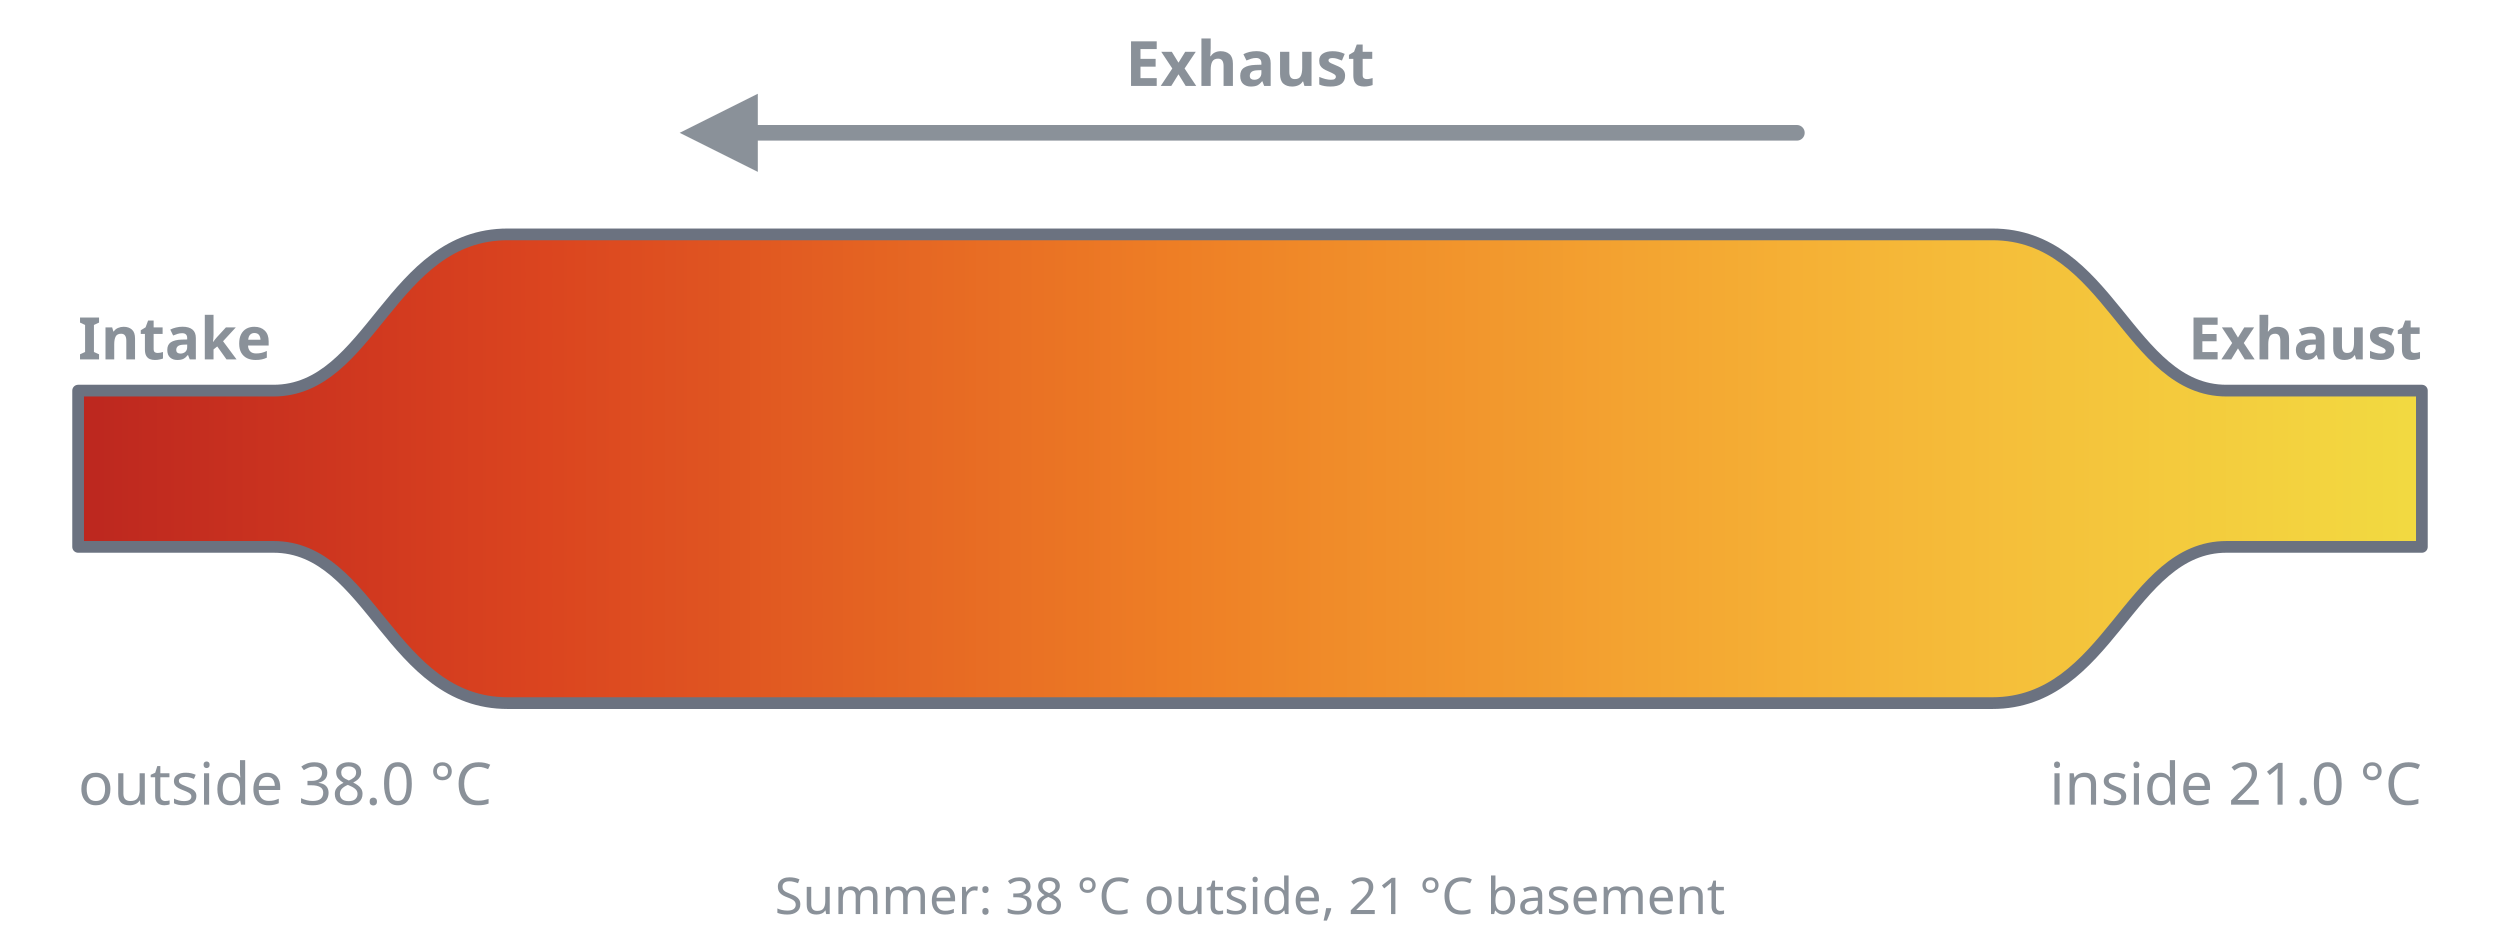
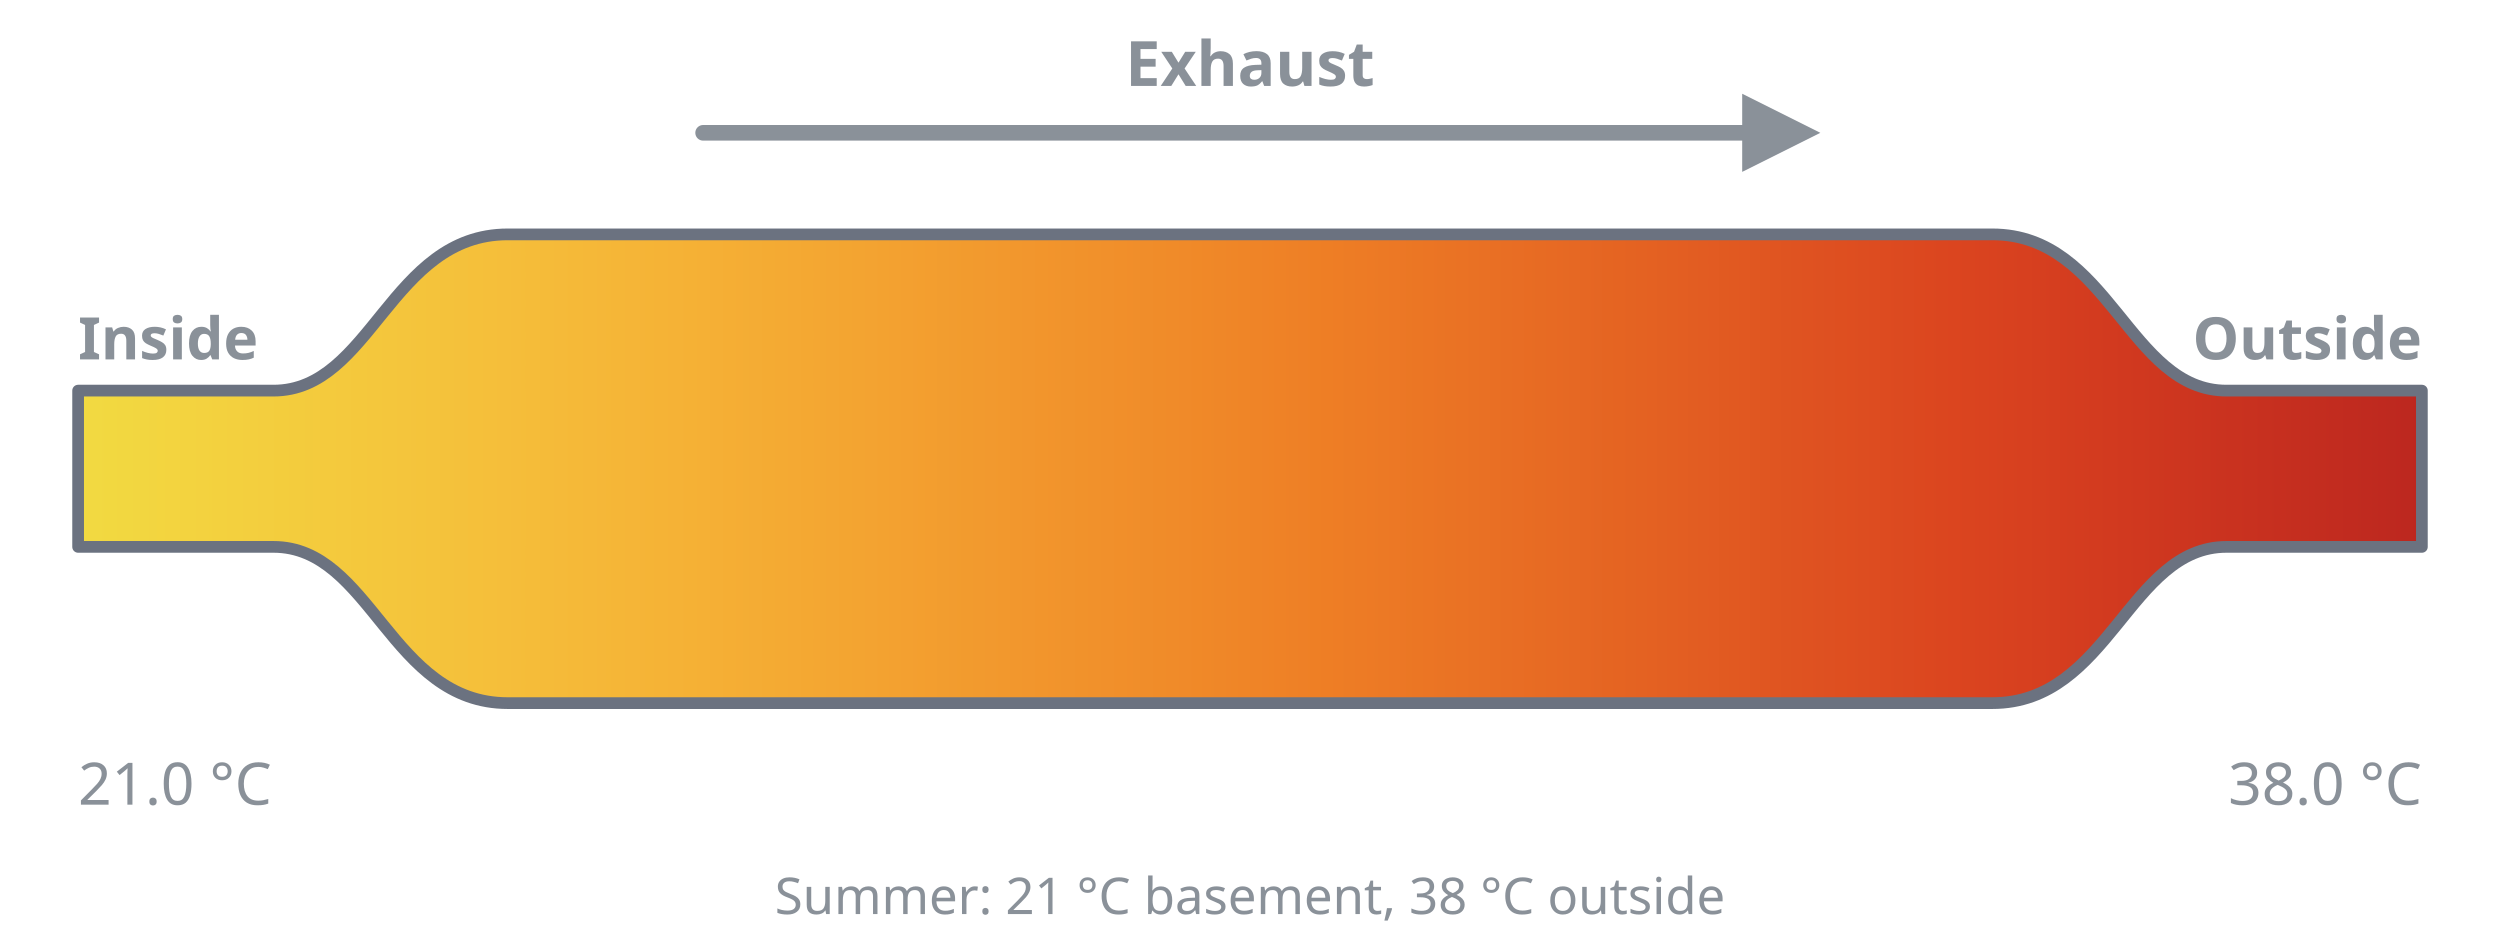
<svg xmlns="http://www.w3.org/2000/svg" viewBox="0 0 640 240" width="640" height="240" font-family="sans-serif">
  <defs>
    <linearGradient id="temp" x1="20" y1="0" x2="620" y2="0" gradientUnits="userSpaceOnUse">
-       <stop offset="0.000" stop-color="#bc271f" />
-       <stop offset="0.067" stop-color="#c7301f" />
-       <stop offset="0.133" stop-color="#d23a1f" />
-       <stop offset="0.200" stop-color="#db451f" />
-       <stop offset="0.267" stop-color="#df5321" />
-       <stop offset="0.333" stop-color="#e46222" />
-       <stop offset="0.400" stop-color="#e97024" />
-       <stop offset="0.467" stop-color="#ee7e25" />
-       <stop offset="0.533" stop-color="#f08b29" />
-       <stop offset="0.600" stop-color="#f2972d" />
-       <stop offset="0.667" stop-color="#f3a431" />
-       <stop offset="0.733" stop-color="#f5b035" />
-       <stop offset="0.800" stop-color="#f5bb39" />
-       <stop offset="0.867" stop-color="#f4c63c" />
-       <stop offset="0.933" stop-color="#f3d03e" />
-       <stop offset="1.000" stop-color="#f2da41" />
+       <stop offset="0.000" stop-color="#f2da41" />
+       <stop offset="0.067" stop-color="#f3d03e" />
+       <stop offset="0.133" stop-color="#f4c63c" />
+       <stop offset="0.200" stop-color="#f5bb39" />
+       <stop offset="0.267" stop-color="#f5b035" />
+       <stop offset="0.333" stop-color="#f3a431" />
+       <stop offset="0.400" stop-color="#f2972d" />
+       <stop offset="0.467" stop-color="#f08b29" />
+       <stop offset="0.533" stop-color="#ee7e25" />
+       <stop offset="0.600" stop-color="#e97024" />
+       <stop offset="0.667" stop-color="#e46222" />
+       <stop offset="0.733" stop-color="#df5321" />
+       <stop offset="0.800" stop-color="#db451f" />
+       <stop offset="0.867" stop-color="#d23a1f" />
+       <stop offset="0.933" stop-color="#c7301f" />
+       <stop offset="1.000" stop-color="#bc271f" />
    </linearGradient>
    <marker id="head" viewBox="0 0 10 10" refX="7" refY="5" markerWidth="5" markerHeight="5" orient="auto-start-reverse">
      <path d="M0,0 L10,5 L0,10 Z" fill="#8a9199" />
    </marker>
  </defs>
-   <line x1="460" y1="34" x2="180" y2="34" stroke="#8a9199" stroke-width="4" stroke-linecap="round" marker-end="url(#head)" />
+   <line x1="180" y1="34" x2="460" y2="34" stroke="#8a9199" stroke-width="4" stroke-linecap="round" marker-end="url(#head)" />
  <text x="320" y="22" text-anchor="middle" font-size="16" font-weight="bold" fill="#8a9199">Exhaust</text>
  <path d="M 20,100 L 70,100 C 95,100 100,60 130,60 L 510,60 C 540,60 545,100 570,100 L 620,100 L 620,140 L 570,140 C 545,140 540,180 510,180 L 130,180 C 100,180 95,140 70,140 L 20,140 Z" fill="url(#temp)" stroke="#6b7280" stroke-width="3" stroke-linejoin="round" />
-   <text x="20" y="92" font-size="15" font-weight="bold" fill="#8a9199">Intake</text>
-   <text x="20" y="206" font-size="15" fill="#8a9199">outside 38.0 °C</text>
-   <text x="620" y="92" text-anchor="end" font-size="15" font-weight="bold" fill="#8a9199">Exhaust</text>
-   <text x="620" y="206" text-anchor="end" font-size="15" fill="#8a9199">inside 21.0 °C</text>
-   <text x="320" y="234" text-anchor="middle" font-size="13" fill="#8a9199">Summer: 38 °C outside, 21 °C basement</text>
+   <text x="20" y="92" font-size="15" font-weight="bold" fill="#8a9199">Inside</text>
+   <text x="20" y="206" font-size="15" fill="#8a9199">21.0 °C</text>
+   <text x="620" y="92" text-anchor="end" font-size="15" font-weight="bold" fill="#8a9199">Outside</text>
+   <text x="620" y="206" text-anchor="end" font-size="15" fill="#8a9199">38.0 °C</text>
+   <text x="320" y="234" text-anchor="middle" font-size="13" fill="#8a9199">Summer: 21 °C basement, 38 °C outside</text>
</svg>
